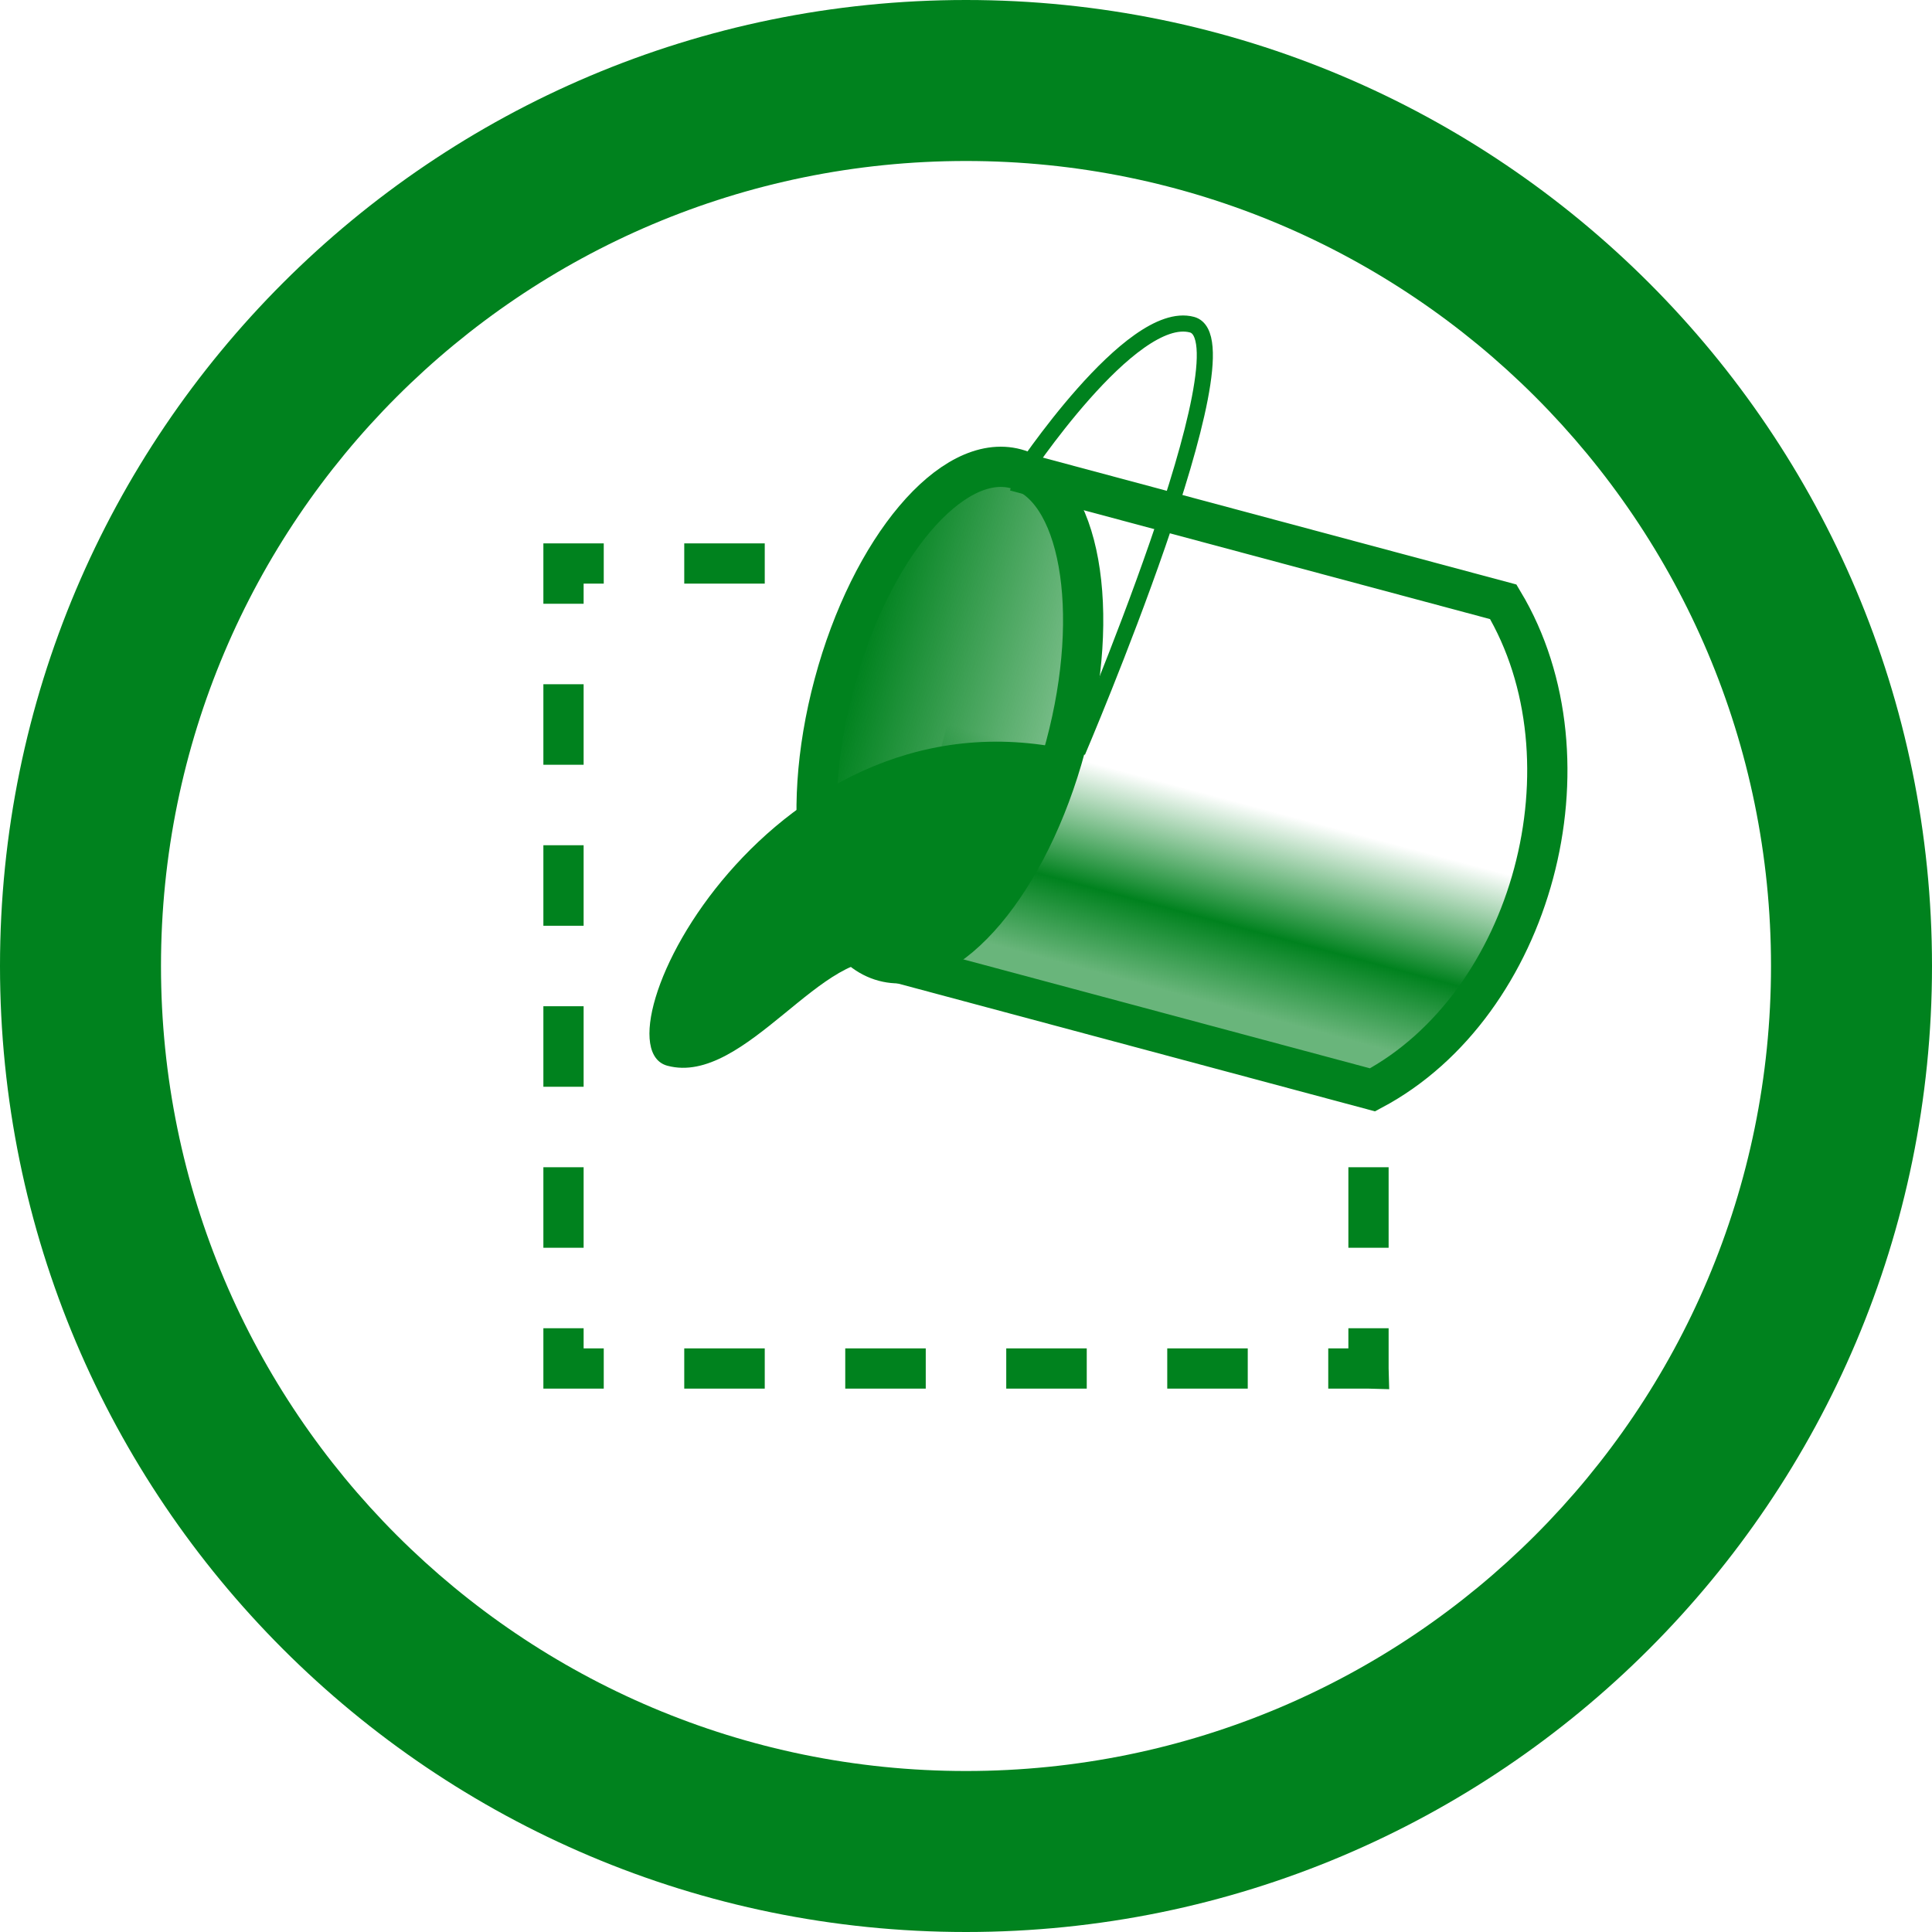
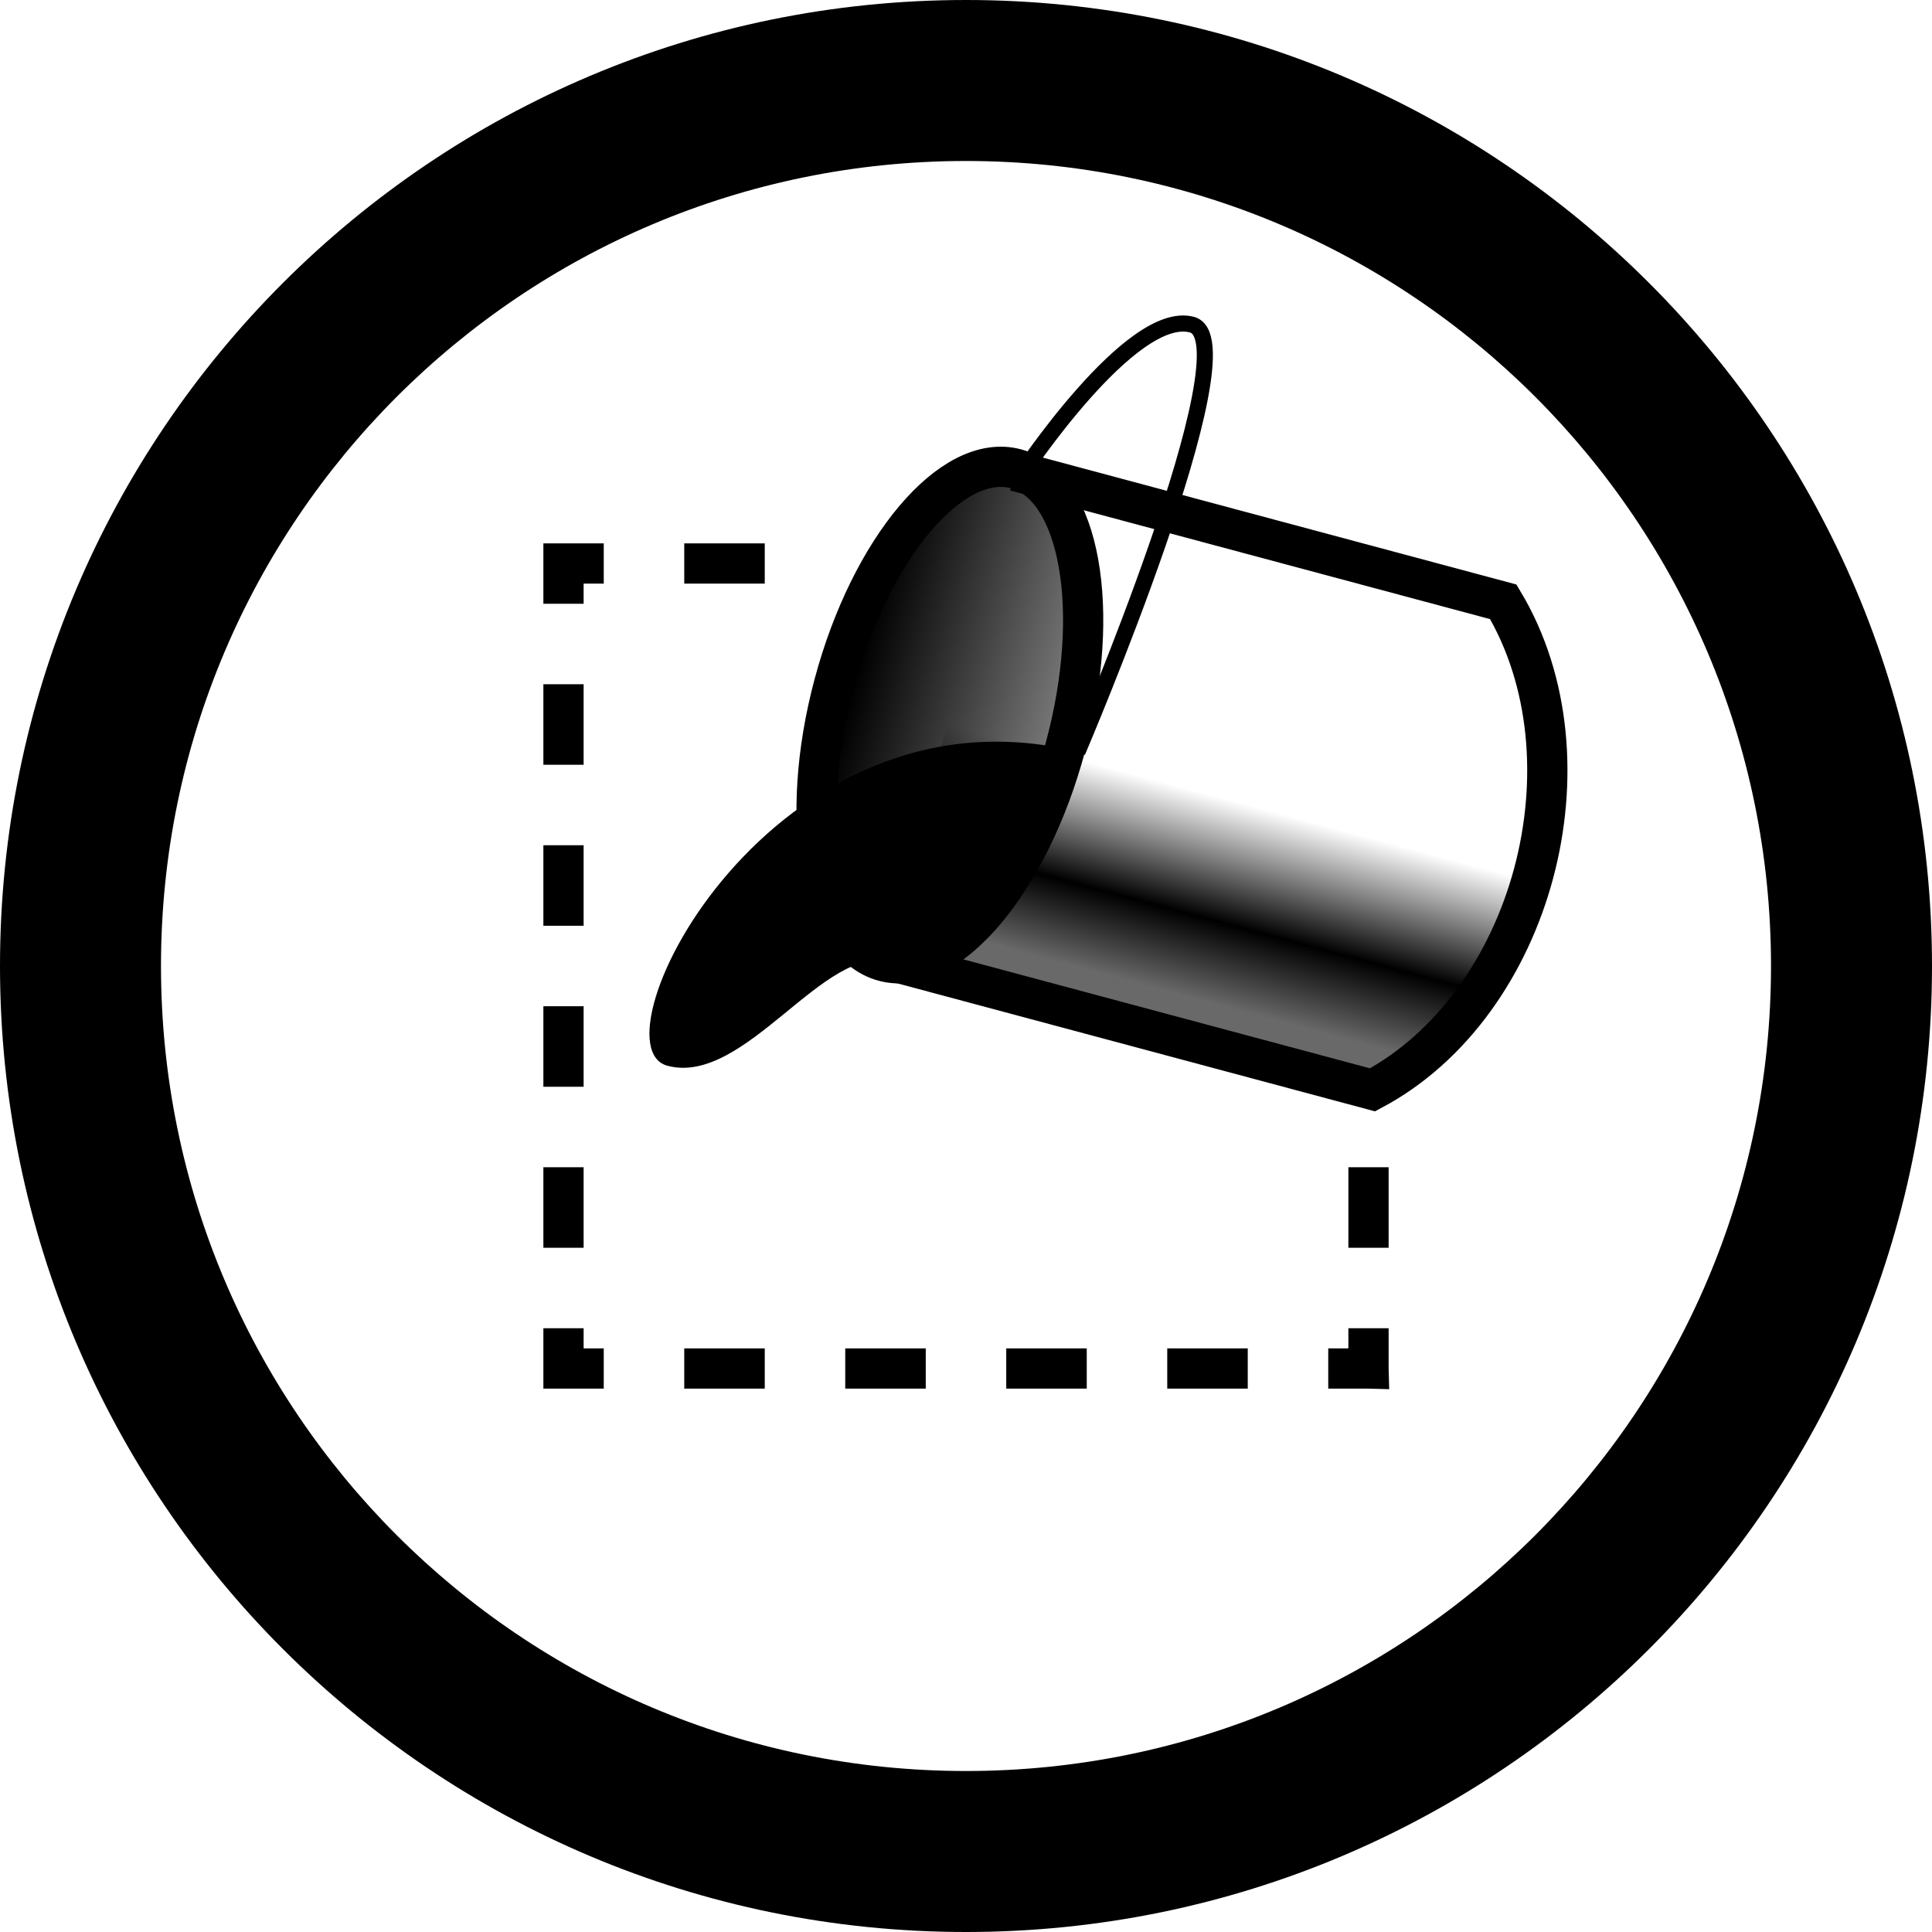
<svg xmlns="http://www.w3.org/2000/svg" xmlns:xlink="http://www.w3.org/1999/xlink" width="48" height="48" id="svg3531" version="1.1">
  <defs id="defs3533">
    <linearGradient id="linearGradient9325-9-2-1">
      <stop style="stop-color:#ffffff;stop-opacity:0.588;" offset="0" id="stop9327-9-6-9" />
      <stop style="stop-color:#ffffff;stop-opacity:0;" offset="1" id="stop9329-0-5-2" />
    </linearGradient>
    <linearGradient xlink:href="#linearGradient6412" id="linearGradient6418" x1="152.665" y1="92.127" x2="155.852" y2="92.127" gradientUnits="userSpaceOnUse" gradientTransform="matrix(0.4061086,-1.515618,1.515618,0.4061086,-45.12784,290.4642)" />
    <linearGradient id="linearGradient6412">
-       <stop style="stop-color:#00821e;stop-opacity:0.588;" offset="0" id="stop6414" />
-       <stop id="stop6478" offset="0.4" style="stop-color:#00821e;stop-opacity:1;" />
-       <stop style="stop-color:#00821e;stop-opacity:0;" offset="1" id="stop6416" />
+       <stop style="stop-color:#000000;stop-opacity:0.588;" offset="0" id="stop6414" />
+       <stop id="stop6478" offset="0.4" style="stop-color:#000000;stop-opacity:1;" />
+       <stop style="stop-color:#000000;stop-opacity:0;" offset="1" id="stop6416" />
    </linearGradient>
    <linearGradient xlink:href="#linearGradient6430" id="linearGradient6446" gradientUnits="userSpaceOnUse" x1="155.852" y1="87.391" x2="155.852" y2="94.401" />
    <linearGradient id="linearGradient6430">
-       <stop style="stop-color:#00821e;stop-opacity:1;" offset="0" id="stop6432" />
-       <stop style="stop-color:#00821e;stop-opacity:0;" offset="1" id="stop6434" />
+       <stop style="stop-color:#000000;stop-opacity:1;" offset="0" id="stop6432" />
+       <stop style="stop-color:#000000;stop-opacity:0;" offset="1" id="stop6434" />
    </linearGradient>
  </defs>
  <g id="layer1" transform="translate(0,-16)">
    <g transform="translate(-128,-56)" style="display:inline" id="g4621">
      <g transform="translate(120,0)" id="g6302-6-0" style="display:inline">
        <g transform="matrix(0.75,0,0,0.75,-106,-66)" id="g4182-7-9-4-3" style="fill:#00821e;fill-opacity:1;display:inline">
-           <path id="path3850-7-6-0-3" d="m 184,184 c -17.673,0 -32,14.327 -32,32 0,17.673 14.327,32 32,32 17.673,0 32,-14.327 32,-32 0,-17.673 -14.327,-32 -32,-32 z m 0,5.333 c 14.728,0 26.667,11.939 26.667,26.667 0,14.728 -11.939,26.667 -26.667,26.667 -14.728,0 -26.667,-11.939 -26.667,-26.667 0,-14.728 11.939,-26.667 26.667,-26.667 z" style="color:#000000;fill:#00821e;fill-opacity:1;fill-rule:nonzero;stroke:none;stroke-width:1.5;marker:none;visibility:visible;display:inline;overflow:visible;enable-background:accumulate" />
+           <path id="path3850-7-6-0-3" d="m 184,184 c -17.673,0 -32,14.327 -32,32 0,17.673 14.327,32 32,32 17.673,0 32,-14.327 32,-32 0,-17.673 -14.327,-32 -32,-32 z m 0,5.333 c 14.728,0 26.667,11.939 26.667,26.667 0,14.728 -11.939,26.667 -26.667,26.667 -14.728,0 -26.667,-11.939 -26.667,-26.667 0,-14.728 11.939,-26.667 26.667,-26.667 z" style="color:#000000;fill:#000000;fill-opacity:1;fill-rule:nonzero;stroke:none;stroke-width:1.5;marker:none;visibility:visible;display:inline;overflow:visible;enable-background:accumulate" />
        </g>
-         <path style="font-size:medium;font-style:normal;font-variant:normal;font-weight:normal;font-stretch:normal;text-indent:0;text-align:start;text-decoration:none;line-height:normal;letter-spacing:normal;word-spacing:normal;text-transform:none;direction:ltr;block-progression:tb;writing-mode:lr-tb;text-anchor:start;baseline-shift:baseline;color:#000000;fill:#00821e;fill-opacity:1;stroke:none;stroke-width:1;marker:none;visibility:visible;display:inline;overflow:visible;enable-background:accumulate;font-family:Sans;-inkscape-font-specification:Sans" d="m 21.5,86 0,1 1,0 0,-0.5 0.5,0 0,-1 -1,0 -0.5,0 z m 3.5,0.5 2,0 0,-1 -2,0 z m -3.5,4.5 1,0 0,-2 -1,0 z m 0,4 1,0 0,-2 -1,0 z m 0,4 1,0 0,-2 -1,0 z m 0,4 1,0 0,-2 -1,0 z m 20,0 1,0 0,-2 -1,0 z m -20,3 0,0.5 0.5,0 1,0 0,-1 -0.5,0 0,-0.5 -1,0 z m 20,-0.5 -0.5,0 0,1 1,0 0.514,0.014 L 42.5,106 l 0,-1 -1,0 z m -16.5,1 2,0 0,-1 -2,0 z m 4,0 2,0 0,-1 -2,0 z m 4,0 2,0 0,-1 -2,0 z m 4,0 2,0 0,-1 -2,0 z" id="rect6027-7-2-2-9" />
+         <path style="font-size:medium;font-style:normal;font-variant:normal;font-weight:normal;font-stretch:normal;text-indent:0;text-align:start;text-decoration:none;line-height:normal;letter-spacing:normal;word-spacing:normal;text-transform:none;direction:ltr;block-progression:tb;writing-mode:lr-tb;text-anchor:start;baseline-shift:baseline;color:#000000;fill:#000000;fill-opacity:1;stroke:none;stroke-width:1;marker:none;visibility:visible;display:inline;overflow:visible;enable-background:accumulate;font-family:Sans;-inkscape-font-specification:Sans" d="m 21.5,86 0,1 1,0 0,-0.5 0.5,0 0,-1 -1,0 -0.5,0 z m 3.5,0.5 2,0 0,-1 -2,0 z m -3.5,4.5 1,0 0,-2 -1,0 z m 0,4 1,0 0,-2 -1,0 z m 0,4 1,0 0,-2 -1,0 z m 0,4 1,0 0,-2 -1,0 z m 20,0 1,0 0,-2 -1,0 z m -20,3 0,0.5 0.5,0 1,0 0,-1 -0.5,0 0,-0.5 -1,0 z m 20,-0.5 -0.5,0 0,1 1,0 0.514,0.014 L 42.5,106 l 0,-1 -1,0 z m -16.5,1 2,0 0,-1 -2,0 z m 4,0 2,0 0,-1 -2,0 z m 4,0 2,0 0,-1 -2,0 z m 4,0 2,0 0,-1 -2,0 z" id="rect6027-7-2-2-9" />
      </g>
-       <path id="path6394" d="m 149.975,95.828 c 0,0 10.609,2.843 12.125,3.249 3.983,-2.122 5.608,-8.184 3.249,-12.125 -1.516,-0.406 -12.125,-3.249 -12.125,-3.249" style="fill:url(#linearGradient6418);fill-opacity:1;stroke:#00821e;stroke-width:1px;stroke-linecap:butt;stroke-linejoin:miter;stroke-opacity:1" />
-       <path id="path6420" transform="matrix(0.4061086,-1.515618,1.515618,0.4061086,-46.64346,290.0581)" d="m 160.037,89 c 0,1.048 -1.807,1.898 -4.037,1.898 -2.229,0 -4.037,-0.85 -4.037,-1.898 0,-1.048 1.807,-1.898 4.037,-1.898 2.229,0 4.037,0.85 4.037,1.898 z" style="color:#000000;fill:url(#linearGradient6446);fill-opacity:1;fill-rule:nonzero;stroke:#00821e;stroke-width:0.637;stroke-linecap:butt;stroke-linejoin:miter;stroke-miterlimit:4;stroke-opacity:1;stroke-dasharray:none;stroke-dashoffset:2;marker:none;visibility:visible;display:inline;overflow:visible;enable-background:accumulate" />
-       <path id="path6444" d="m 154.771,90.675 c -7.602,-1.856 -12.122,7.285 -10.19,7.803 1.932,0.518 3.933,-3.087 5.535,-2.553 1.922,-1.11 4.25,-3.735 4.656,-5.25 z" style="fill:#00821e;fill-opacity:1;stroke:none" />
-       <path id="path6456" d="m 154.771,90.675 c 0,0 4.358,-10.203 2.843,-10.609 -1.516,-0.406 -4.25,3.735 -4.25,3.735" style="fill:none;stroke:#00821e;stroke-width:0.4;stroke-linecap:butt;stroke-linejoin:miter;stroke-miterlimit:4;stroke-opacity:1;stroke-dasharray:none" />
+       <path id="path6394" d="m 149.975,95.828 c 0,0 10.609,2.843 12.125,3.249 3.983,-2.122 5.608,-8.184 3.249,-12.125 -1.516,-0.406 -12.125,-3.249 -12.125,-3.249" style="fill:url(#linearGradient6418);fill-opacity:1;stroke:#000000;stroke-width:1px;stroke-linecap:butt;stroke-linejoin:miter;stroke-opacity:1" />
+       <path id="path6420" transform="matrix(0.4061086,-1.515618,1.515618,0.4061086,-46.64346,290.0581)" d="m 160.037,89 c 0,1.048 -1.807,1.898 -4.037,1.898 -2.229,0 -4.037,-0.85 -4.037,-1.898 0,-1.048 1.807,-1.898 4.037,-1.898 2.229,0 4.037,0.85 4.037,1.898 z" style="color:#000000;fill:url(#linearGradient6446);fill-opacity:1;fill-rule:nonzero;stroke:#000000;stroke-width:0.637;stroke-linecap:butt;stroke-linejoin:miter;stroke-miterlimit:4;stroke-opacity:1;stroke-dasharray:none;stroke-dashoffset:2;marker:none;visibility:visible;display:inline;overflow:visible;enable-background:accumulate" />
+       <path id="path6444" d="m 154.771,90.675 c -7.602,-1.856 -12.122,7.285 -10.19,7.803 1.932,0.518 3.933,-3.087 5.535,-2.553 1.922,-1.11 4.25,-3.735 4.656,-5.25 z" style="fill:#000000;fill-opacity:1;stroke:none" />
+       <path id="path6456" d="m 154.771,90.675 c 0,0 4.358,-10.203 2.843,-10.609 -1.516,-0.406 -4.25,3.735 -4.25,3.735" style="fill:none;stroke:#000000;stroke-width:0.4;stroke-linecap:butt;stroke-linejoin:miter;stroke-miterlimit:4;stroke-opacity:1;stroke-dasharray:none" />
    </g>
  </g>
</svg>
